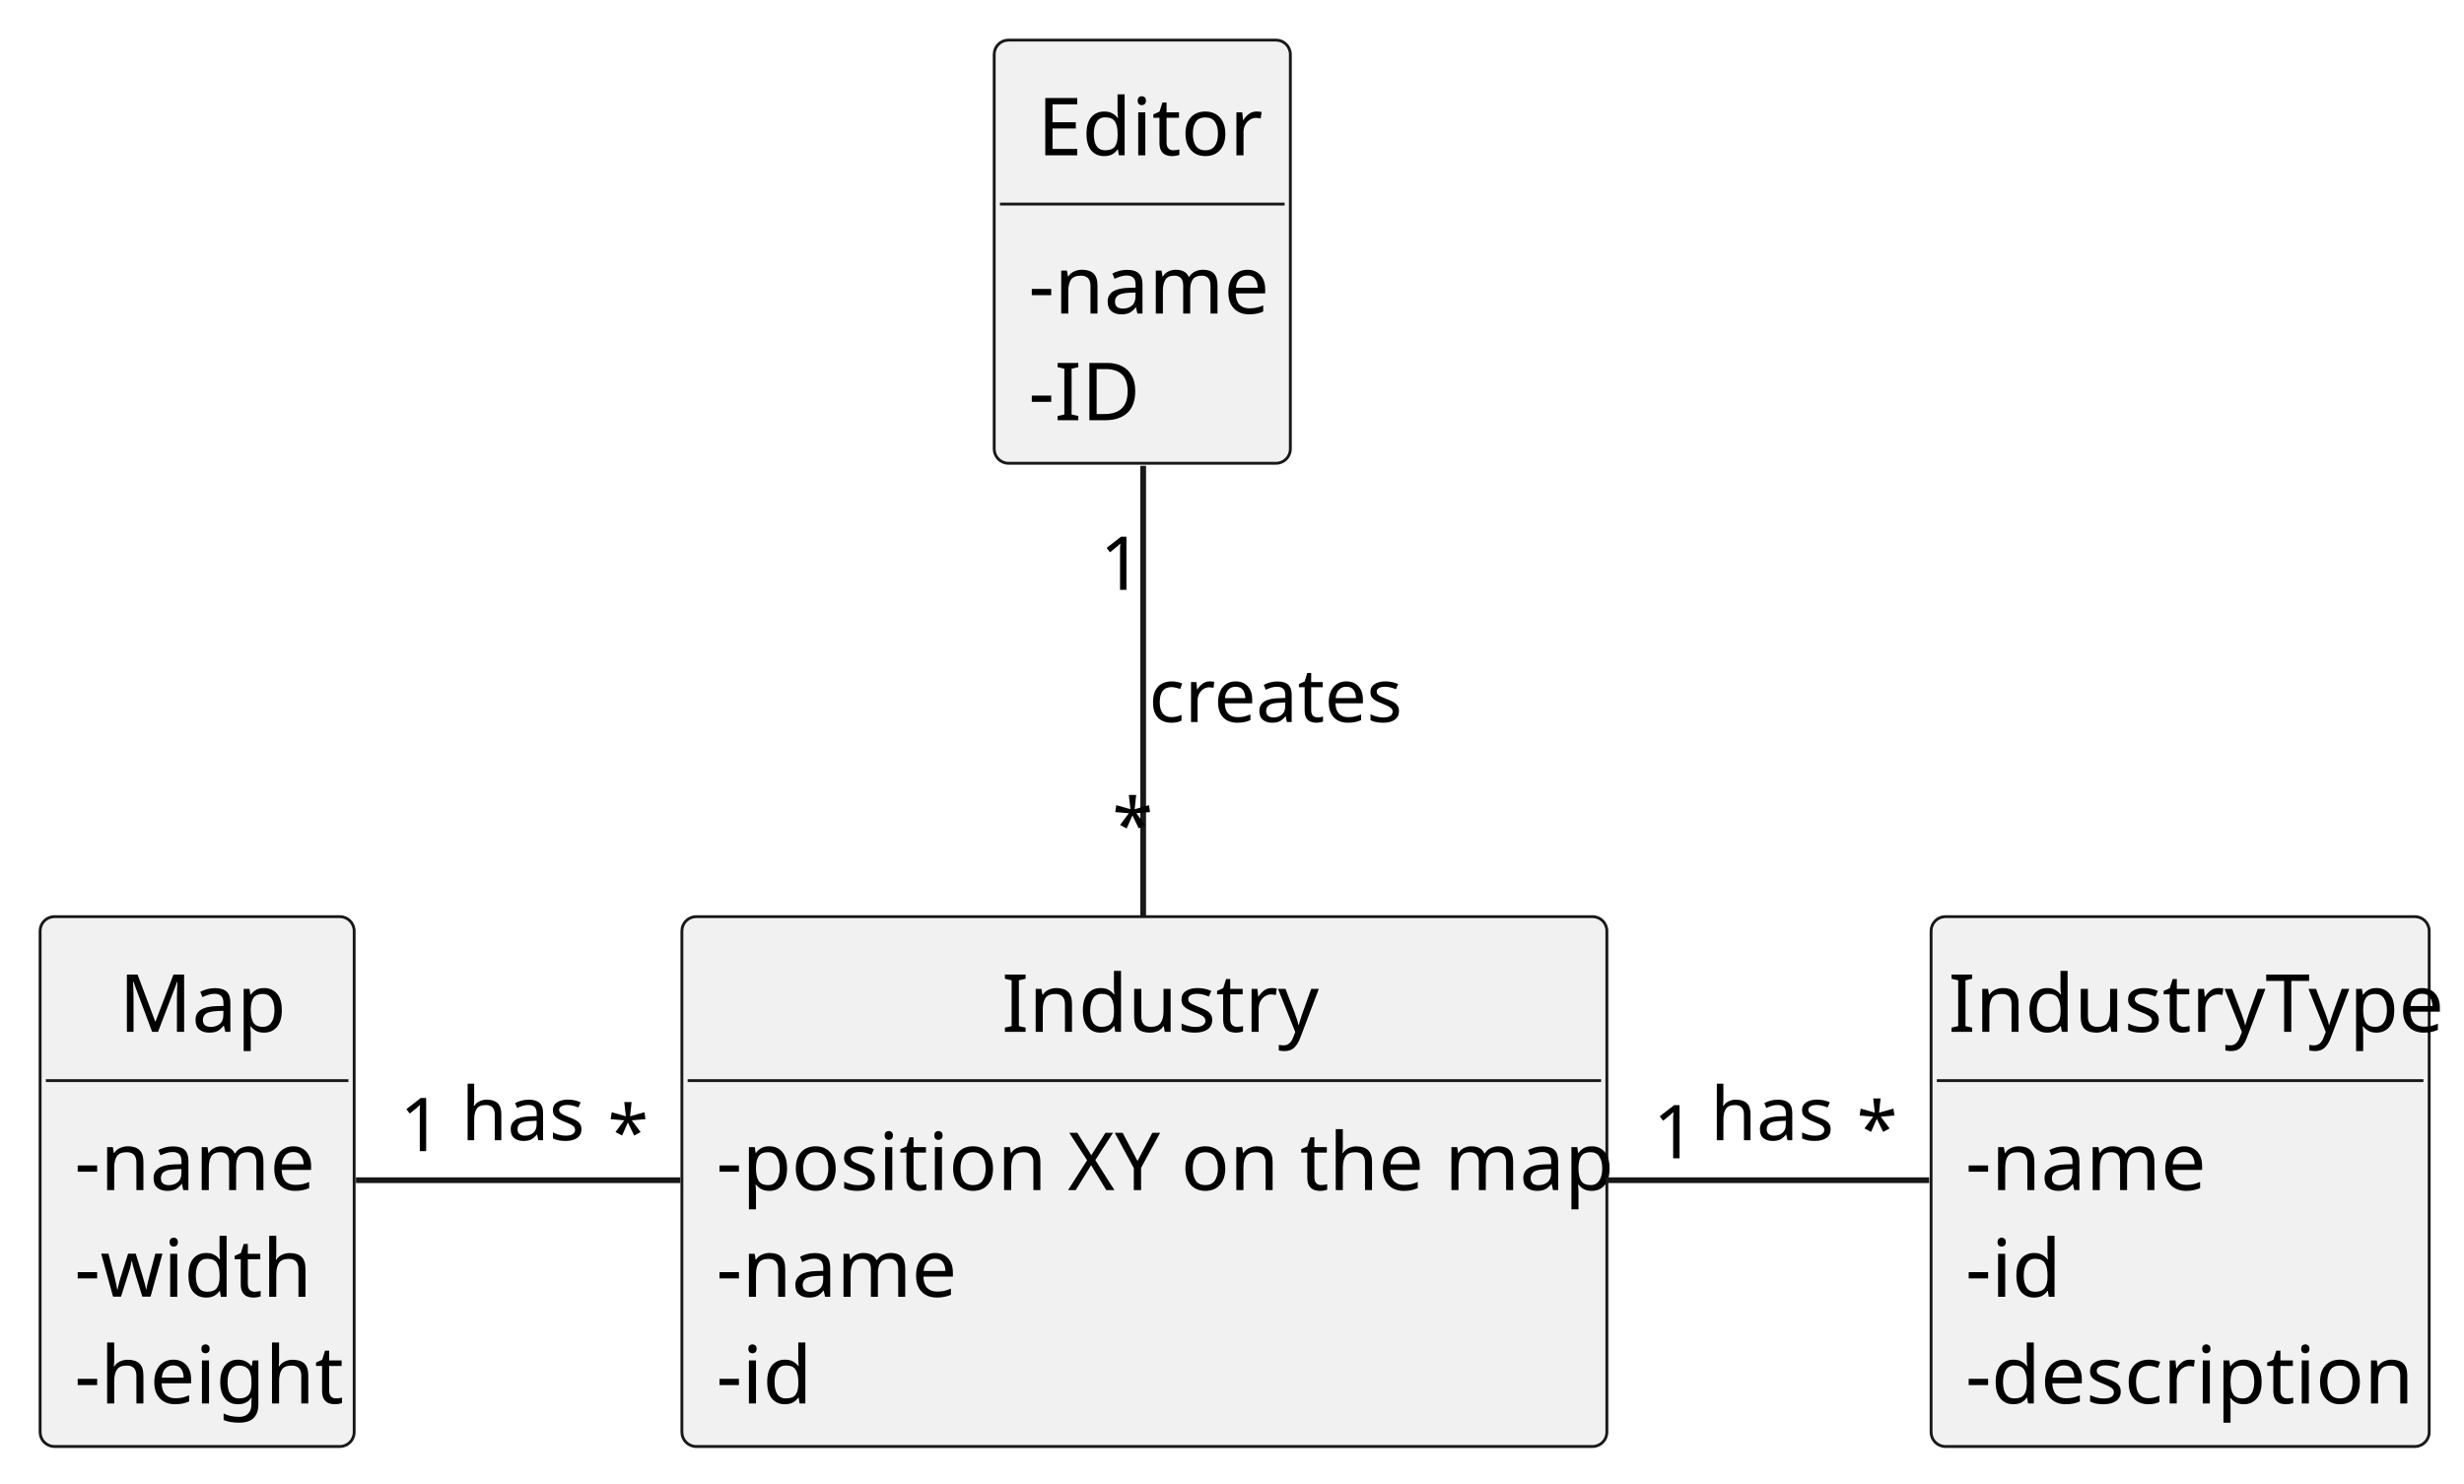
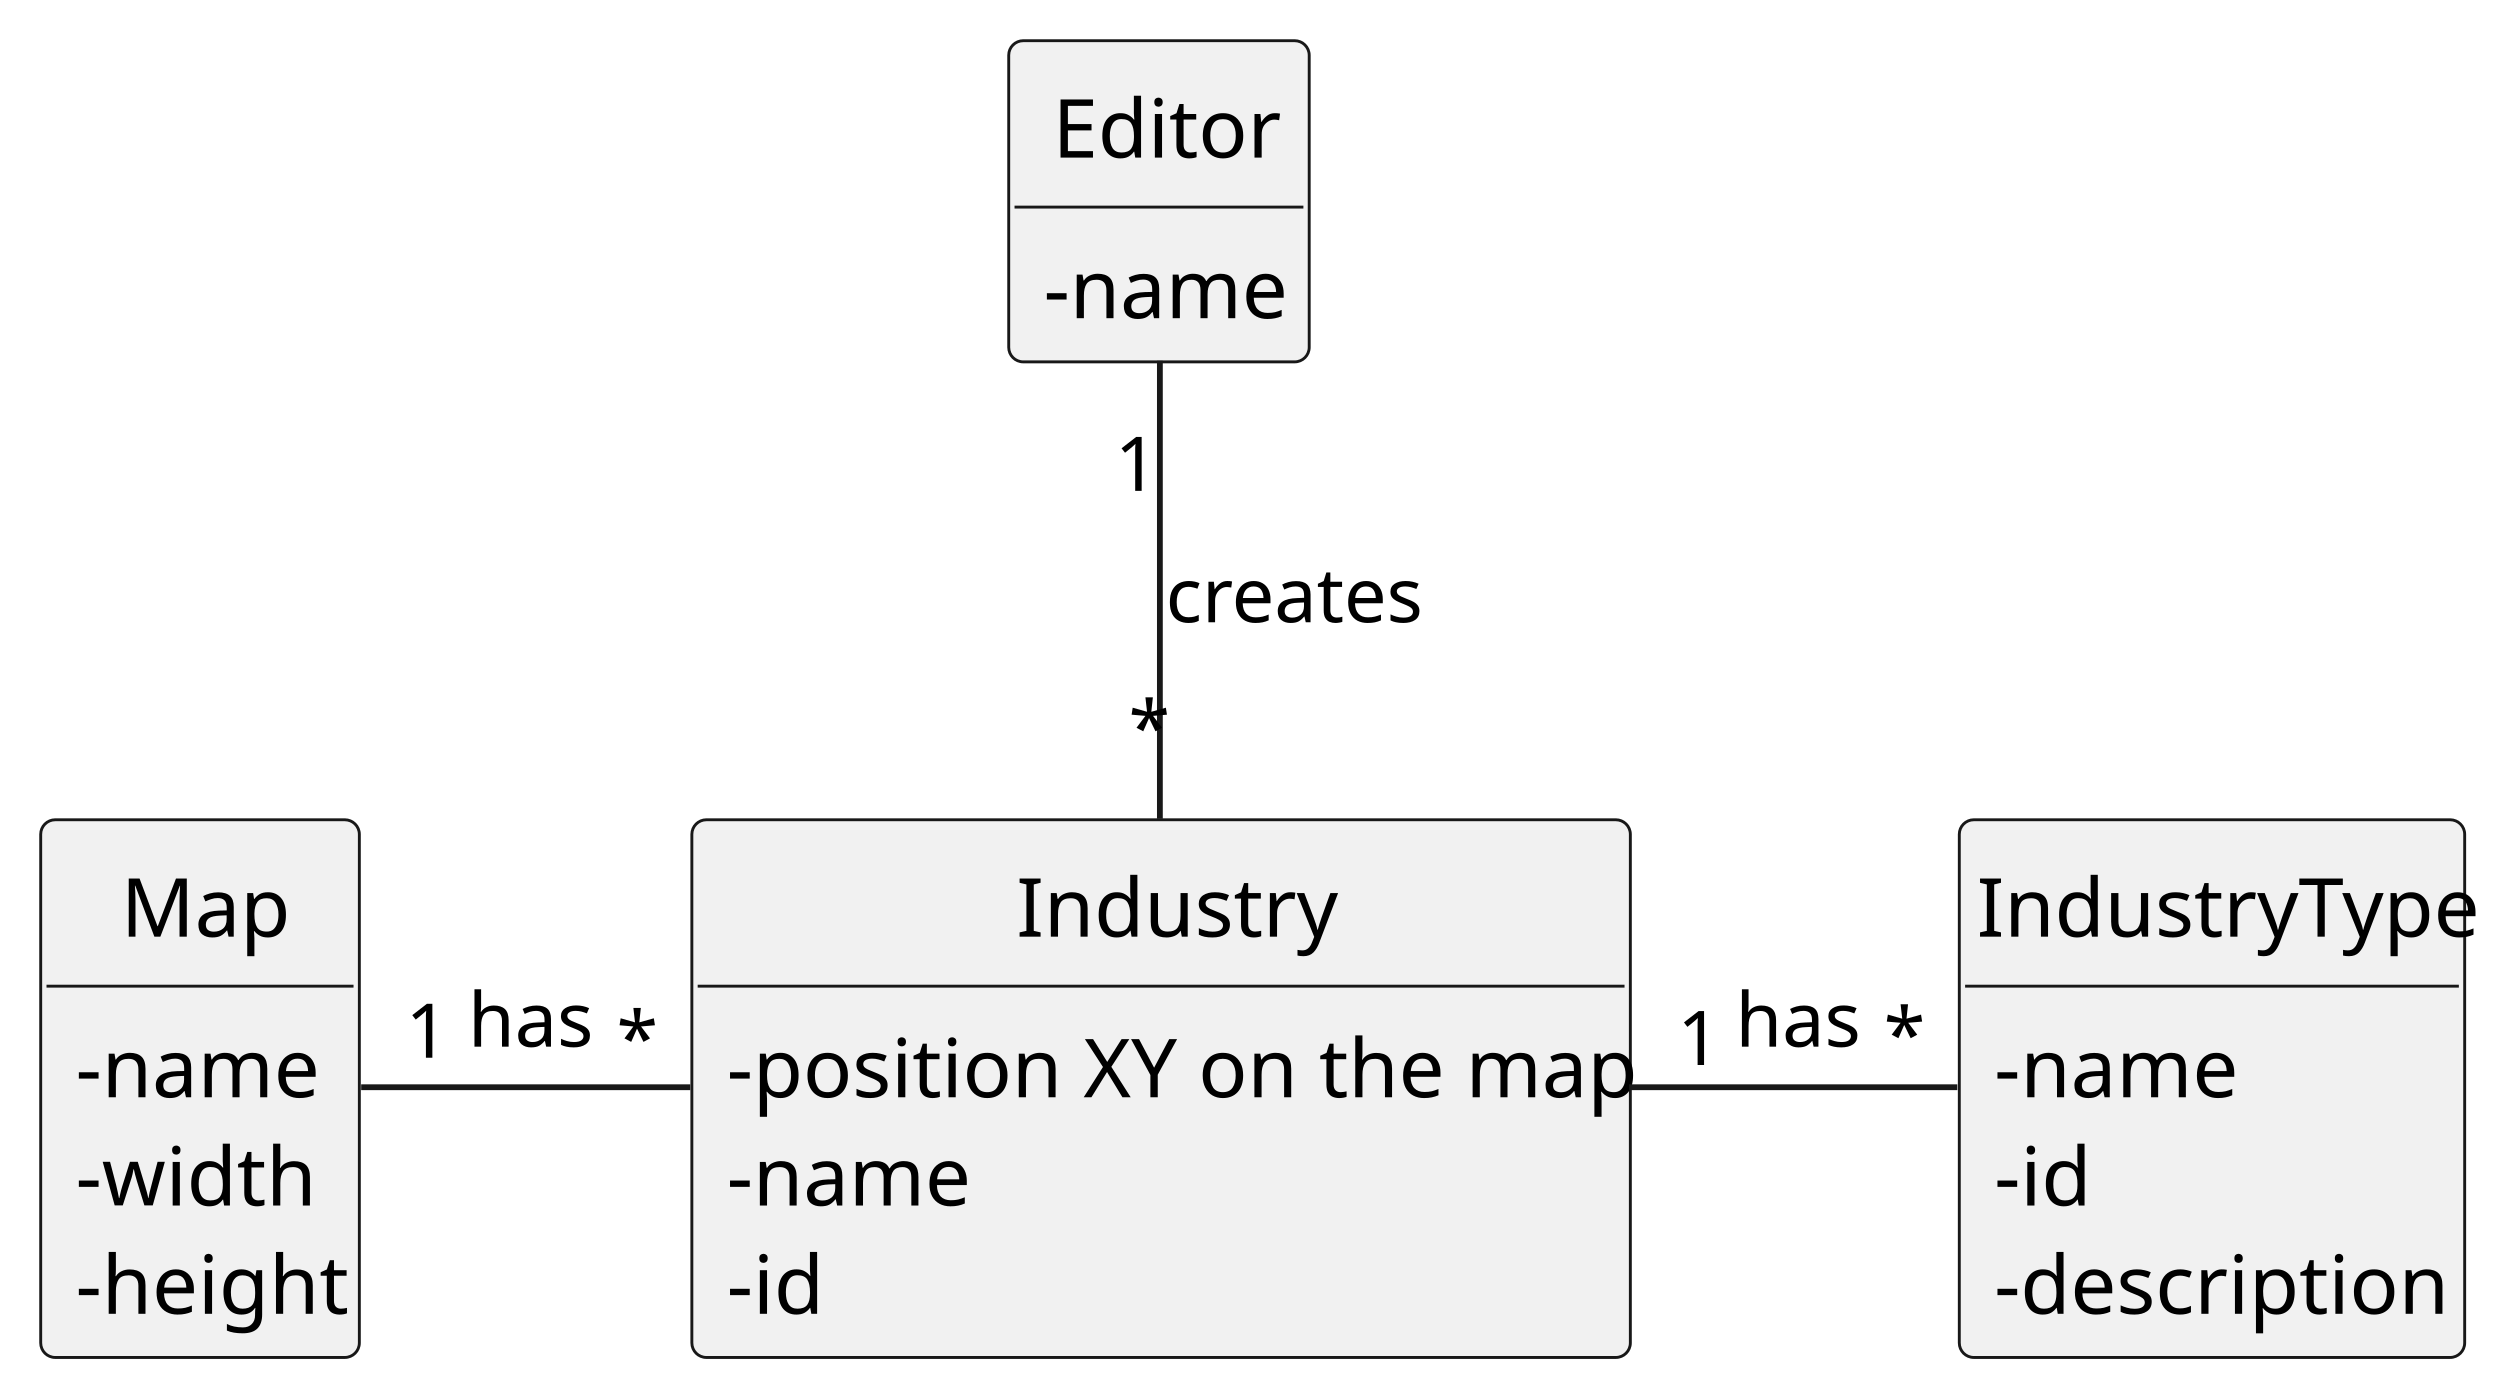
- <svg xmlns="http://www.w3.org/2000/svg" contentStyleType="text/css" height="259px" preserveAspectRatio="none" style="width:430px;height:259px;background:#FFFFFF;" version="1.1" viewBox="0 0 430 259" width="430px" zoomAndPan="magnify">
+ <svg xmlns="http://www.w3.org/2000/svg" contentStyleType="text/css" height="240px" preserveAspectRatio="none" style="width:430px;height:240px;background:#FFFFFF;" version="1.1" viewBox="0 0 430 240" width="430px" zoomAndPan="magnify">
  <defs />
  <g>
    <g id="elem_Map">
-       <rect codeLine="14" fill="#F1F1F1" height="92.484" id="Map" rx="2.5" ry="2.5" style="stroke:#181818;stroke-width:0.5;" width="54.807" x="7" y="160" />
-       <text fill="#000000" font-family="sans-serif" font-size="14" lengthAdjust="spacing" textLength="27.234" x="20.786" y="180.107">Map</text>
-       <line style="stroke:#181818;stroke-width:0.5;" x1="8" x2="60.807" y1="188.621" y2="188.621" />
-       <text fill="#000000" font-family="sans-serif" font-size="14" lengthAdjust="spacing" textLength="39.683" x="13" y="207.728">-name</text>
-       <text fill="#000000" font-family="sans-serif" font-size="14" lengthAdjust="spacing" textLength="37.345" x="13" y="226.35">-width</text>
-       <text fill="#000000" font-family="sans-serif" font-size="14" lengthAdjust="spacing" textLength="42.807" x="13" y="244.971">-height</text>
+       <rect codeLine="14" fill="#F1F1F1" height="92.484" id="Map" rx="2.5" ry="2.5" style="stroke:#181818;stroke-width:0.5;" width="54.807" x="7" y="141" />
+       <text fill="#000000" font-family="sans-serif" font-size="14" lengthAdjust="spacing" textLength="27.234" x="20.786" y="161.107">Map</text>
+       <line style="stroke:#181818;stroke-width:0.5;" x1="8" x2="60.807" y1="169.621" y2="169.621" />
+       <text fill="#000000" font-family="sans-serif" font-size="14" lengthAdjust="spacing" textLength="39.683" x="13" y="188.728">-name</text>
+       <text fill="#000000" font-family="sans-serif" font-size="14" lengthAdjust="spacing" textLength="37.345" x="13" y="207.35">-width</text>
+       <text fill="#000000" font-family="sans-serif" font-size="14" lengthAdjust="spacing" textLength="42.807" x="13" y="225.971">-height</text>
    </g>
    <g id="elem_Industry">
-       <rect codeLine="20" fill="#F1F1F1" height="92.484" id="Industry" rx="2.5" ry="2.5" style="stroke:#181818;stroke-width:0.5;" width="161.42" x="119" y="160" />
-       <text fill="#000000" font-family="sans-serif" font-size="14" lengthAdjust="spacing" textLength="49.8" x="174.81" y="180.107">Industry</text>
-       <line style="stroke:#181818;stroke-width:0.5;" x1="120" x2="279.42" y1="188.621" y2="188.621" />
-       <text fill="#000000" font-family="sans-serif" font-size="14" lengthAdjust="spacing" textLength="149.42" x="125" y="207.728">-position XY on the map</text>
-       <text fill="#000000" font-family="sans-serif" font-size="14" lengthAdjust="spacing" textLength="39.683" x="125" y="226.35">-name</text>
-       <text fill="#000000" font-family="sans-serif" font-size="14" lengthAdjust="spacing" textLength="15.559" x="125" y="244.971">-id</text>
+       <rect codeLine="20" fill="#F1F1F1" height="92.484" id="Industry" rx="2.5" ry="2.5" style="stroke:#181818;stroke-width:0.5;" width="161.42" x="119" y="141" />
+       <text fill="#000000" font-family="sans-serif" font-size="14" lengthAdjust="spacing" textLength="49.8" x="174.81" y="161.107">Industry</text>
+       <line style="stroke:#181818;stroke-width:0.5;" x1="120" x2="279.42" y1="169.621" y2="169.621" />
+       <text fill="#000000" font-family="sans-serif" font-size="14" lengthAdjust="spacing" textLength="149.42" x="125" y="188.728">-position XY on the map</text>
+       <text fill="#000000" font-family="sans-serif" font-size="14" lengthAdjust="spacing" textLength="39.683" x="125" y="207.35">-name</text>
+       <text fill="#000000" font-family="sans-serif" font-size="14" lengthAdjust="spacing" textLength="15.559" x="125" y="225.971">-id</text>
    </g>
    <g id="elem_Editor">
-       <rect codeLine="26" fill="#F1F1F1" height="73.863" id="Editor" rx="2.5" ry="2.5" style="stroke:#181818;stroke-width:0.5;" width="51.683" x="173.5" y="7" />
+       <rect codeLine="26" fill="#F1F1F1" height="55.242" id="Editor" rx="2.5" ry="2.5" style="stroke:#181818;stroke-width:0.5;" width="51.683" x="173.5" y="7" />
      <text fill="#000000" font-family="sans-serif" font-size="14" lengthAdjust="spacing" textLength="36.572" x="181.055" y="27.107">Editor</text>
      <line style="stroke:#181818;stroke-width:0.5;" x1="174.5" x2="224.183" y1="35.621" y2="35.621" />
      <text fill="#000000" font-family="sans-serif" font-size="14" lengthAdjust="spacing" textLength="39.683" x="179.5" y="54.728">-name</text>
-       <text fill="#000000" font-family="sans-serif" font-size="14" lengthAdjust="spacing" textLength="18.662" x="179.5" y="73.35">-ID</text>
    </g>
    <g id="elem_IndustryType">
-       <rect codeLine="31" fill="#F1F1F1" height="92.484" id="IndustryType" rx="2.5" ry="2.5" style="stroke:#181818;stroke-width:0.5;" width="86.924" x="337" y="160" />
-       <text fill="#000000" font-family="sans-serif" font-size="14" lengthAdjust="spacing" textLength="80.924" x="340" y="180.107">IndustryType</text>
-       <line style="stroke:#181818;stroke-width:0.5;" x1="338" x2="422.924" y1="188.621" y2="188.621" />
-       <text fill="#000000" font-family="sans-serif" font-size="14" lengthAdjust="spacing" textLength="39.683" x="343" y="207.728">-name</text>
-       <text fill="#000000" font-family="sans-serif" font-size="14" lengthAdjust="spacing" textLength="15.559" x="343" y="226.35">-id</text>
-       <text fill="#000000" font-family="sans-serif" font-size="14" lengthAdjust="spacing" textLength="72.365" x="343" y="244.971">-description</text>
+       <rect codeLine="30" fill="#F1F1F1" height="92.484" id="IndustryType" rx="2.5" ry="2.5" style="stroke:#181818;stroke-width:0.5;" width="86.924" x="337" y="141" />
+       <text fill="#000000" font-family="sans-serif" font-size="14" lengthAdjust="spacing" textLength="80.924" x="340" y="161.107">IndustryType</text>
+       <line style="stroke:#181818;stroke-width:0.5;" x1="338" x2="422.924" y1="169.621" y2="169.621" />
+       <text fill="#000000" font-family="sans-serif" font-size="14" lengthAdjust="spacing" textLength="39.683" x="343" y="188.728">-name</text>
+       <text fill="#000000" font-family="sans-serif" font-size="14" lengthAdjust="spacing" textLength="15.559" x="343" y="207.35">-id</text>
+       <text fill="#000000" font-family="sans-serif" font-size="14" lengthAdjust="spacing" textLength="72.365" x="343" y="225.971">-description</text>
    </g>
    <g id="link_Map_Industry">
-       <path codeLine="37" d="M62.12,206 C77.81,206 98.34,206 118.73,206 " fill="none" id="Map-Industry" style="stroke:#181818;stroke-width:1.0;" />
-       <text fill="#000000" font-family="sans-serif" font-size="13" lengthAdjust="spacing" textLength="20.96" x="80.5" y="199.028">has</text>
-       <text fill="#000000" font-family="sans-serif" font-size="13" lengthAdjust="spacing" textLength="7.23" x="69.757" y="200.933">1</text>
-       <text fill="#000000" font-family="sans-serif" font-size="13" lengthAdjust="spacing" textLength="5.059" x="106.037" y="202.236">*</text>
+       <path codeLine="36" d="M62.12,187 C77.81,187 98.34,187 118.73,187 " fill="none" id="Map-Industry" style="stroke:#181818;stroke-width:1.0;" />
+       <text fill="#000000" font-family="sans-serif" font-size="13" lengthAdjust="spacing" textLength="20.96" x="80.5" y="180.028">has</text>
+       <text fill="#000000" font-family="sans-serif" font-size="13" lengthAdjust="spacing" textLength="7.23" x="69.757" y="181.933">1</text>
+       <text fill="#000000" font-family="sans-serif" font-size="13" lengthAdjust="spacing" textLength="5.059" x="106.037" y="183.236">*</text>
    </g>
    <g id="link_Editor_Industry">
-       <path codeLine="38" d="M199.5,81.31 C199.5,104.63 199.5,135.11 199.5,159.97 " fill="none" id="Editor-Industry" style="stroke:#181818;stroke-width:1.0;" />
-       <text fill="#000000" font-family="sans-serif" font-size="13" lengthAdjust="spacing" textLength="42.631" x="200.5" y="126.028">creates</text>
-       <text fill="#000000" font-family="sans-serif" font-size="13" lengthAdjust="spacing" textLength="7.23" x="191.966" y="102.961">1</text>
-       <text fill="#000000" font-family="sans-serif" font-size="13" lengthAdjust="spacing" textLength="5.059" x="194.09" y="148.634">*</text>
+       <path codeLine="37" d="M199.5,62.06 C199.5,83.83 199.5,115.13 199.5,140.83 " fill="none" id="Editor-Industry" style="stroke:#181818;stroke-width:1.0;" />
+       <text fill="#000000" font-family="sans-serif" font-size="13" lengthAdjust="spacing" textLength="42.631" x="200.5" y="107.028">creates</text>
+       <text fill="#000000" font-family="sans-serif" font-size="13" lengthAdjust="spacing" textLength="7.23" x="191.754" y="84.433">1</text>
+       <text fill="#000000" font-family="sans-serif" font-size="13" lengthAdjust="spacing" textLength="5.059" x="194.106" y="129.815">*</text>
    </g>
    <g id="link_Industry_IndustryType">
-       <path codeLine="39" d="M280.21,206 C299.63,206 319.66,206 336.66,206 " fill="none" id="Industry-IndustryType" style="stroke:#181818;stroke-width:1.0;" />
-       <text fill="#000000" font-family="sans-serif" font-size="13" lengthAdjust="spacing" textLength="20.96" x="298.5" y="199.028">has</text>
-       <text fill="#000000" font-family="sans-serif" font-size="13" lengthAdjust="spacing" textLength="7.23" x="288.49" y="202.182">1</text>
-       <text fill="#000000" font-family="sans-serif" font-size="13" lengthAdjust="spacing" textLength="5.059" x="323.996" y="201.605">*</text>
+       <path codeLine="38" d="M280.21,187 C299.63,187 319.66,187 336.66,187 " fill="none" id="Industry-IndustryType" style="stroke:#181818;stroke-width:1.0;" />
+       <text fill="#000000" font-family="sans-serif" font-size="13" lengthAdjust="spacing" textLength="20.96" x="298.5" y="180.028">has</text>
+       <text fill="#000000" font-family="sans-serif" font-size="13" lengthAdjust="spacing" textLength="7.23" x="288.49" y="183.182">1</text>
+       <text fill="#000000" font-family="sans-serif" font-size="13" lengthAdjust="spacing" textLength="5.059" x="323.996" y="182.605">*</text>
    </g>
  </g>
</svg>
